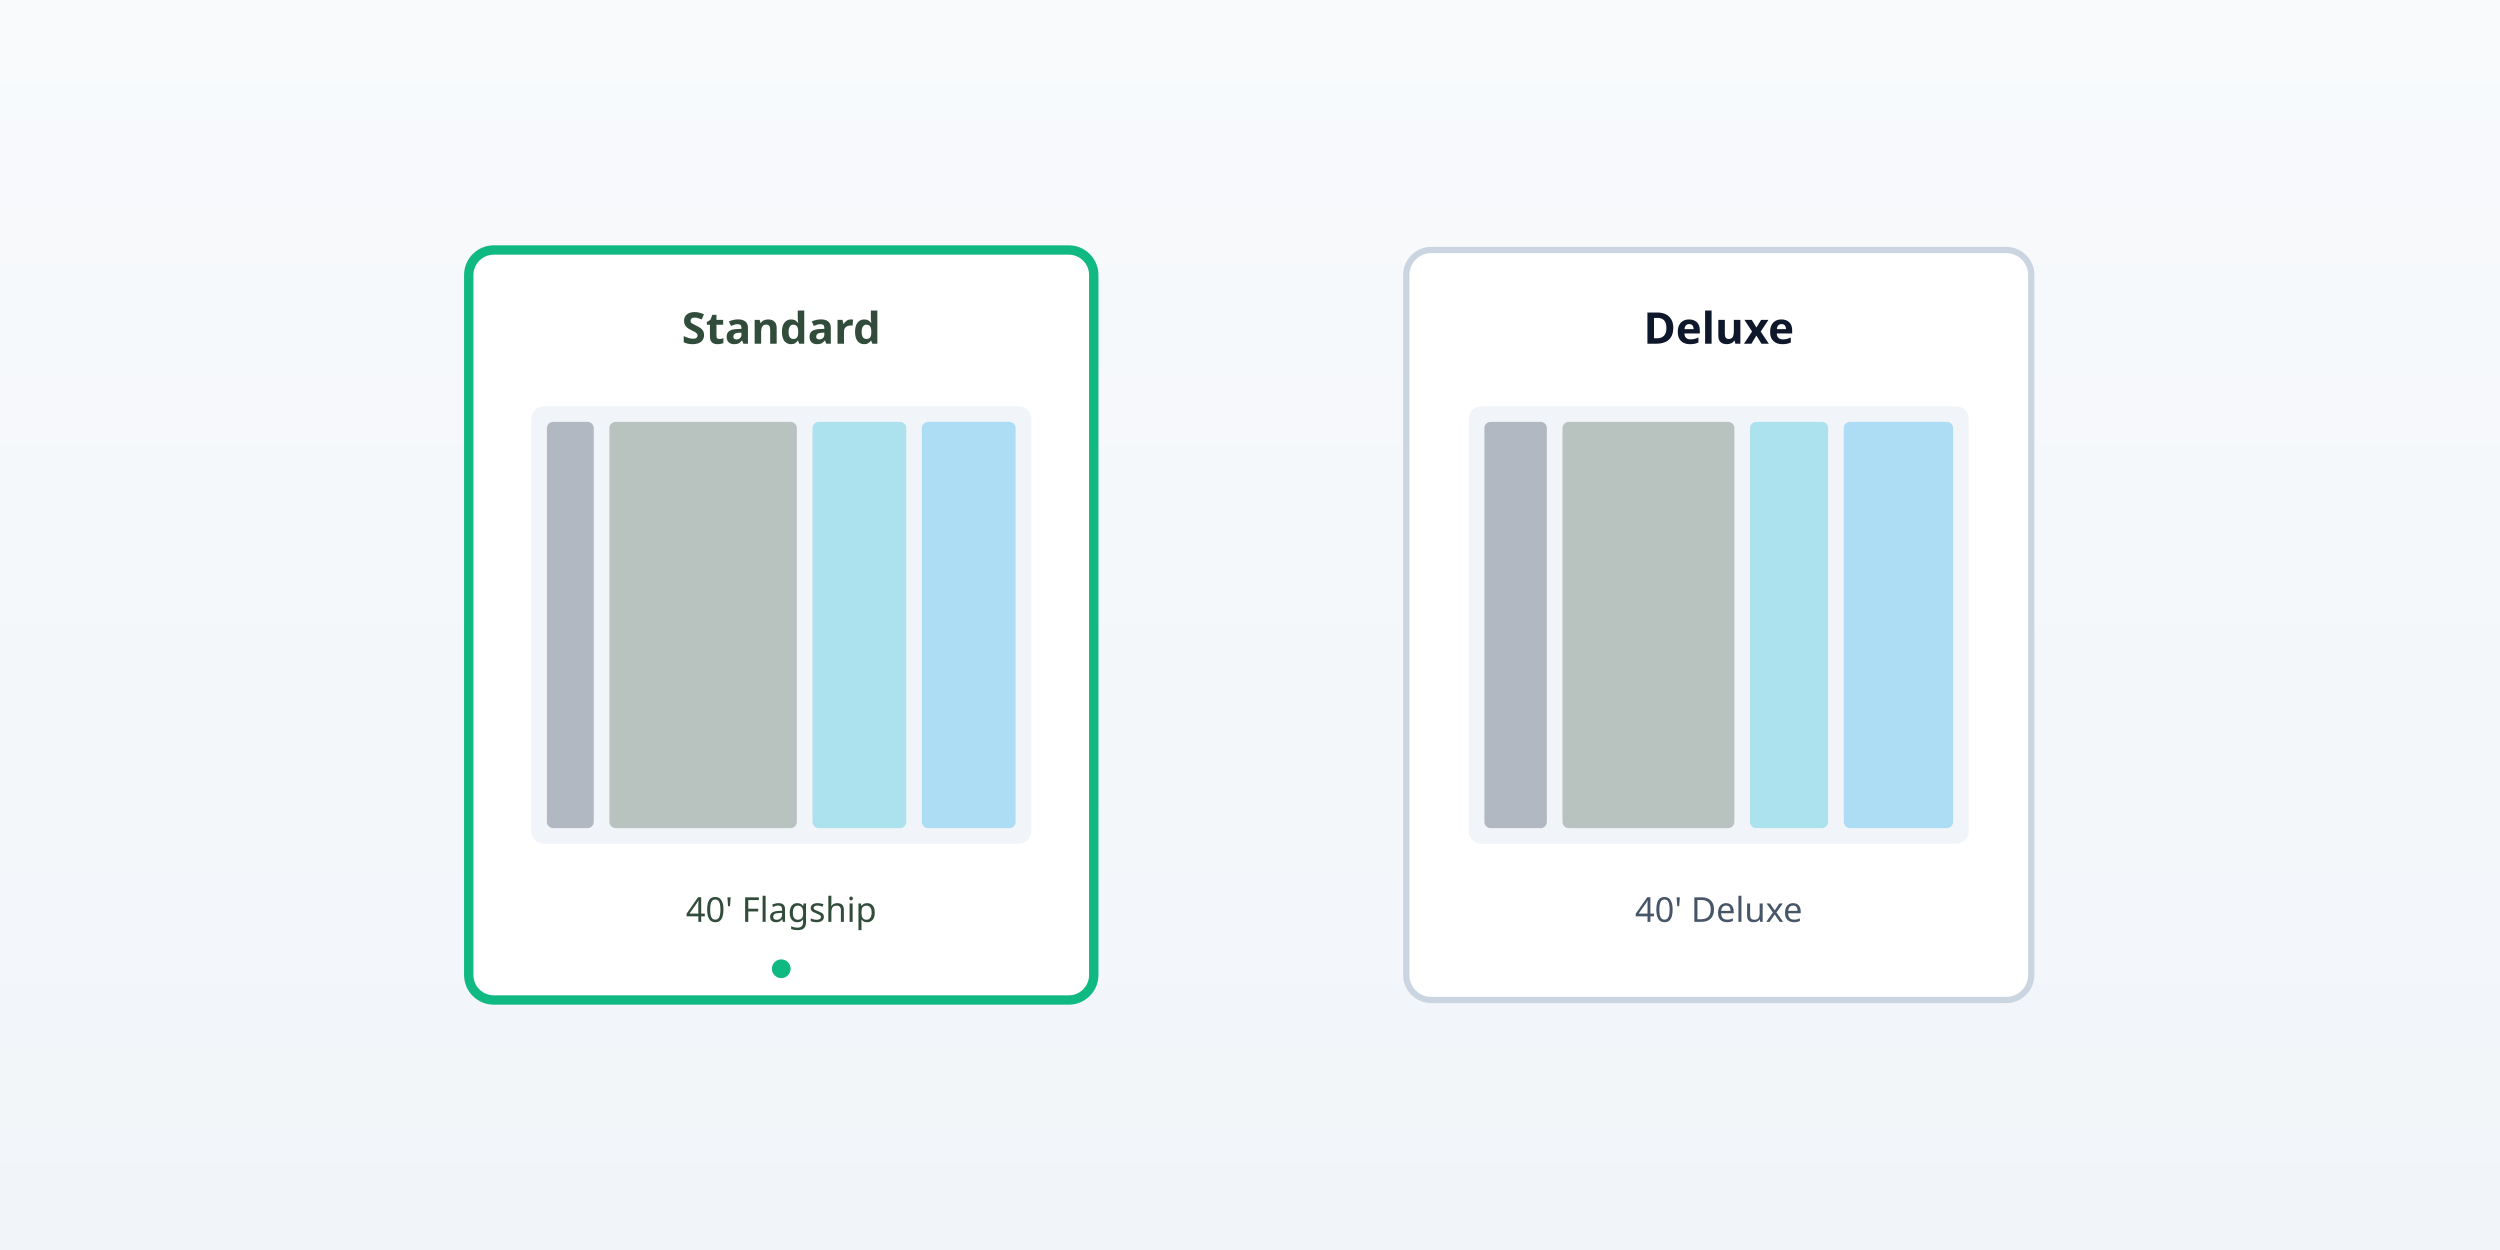
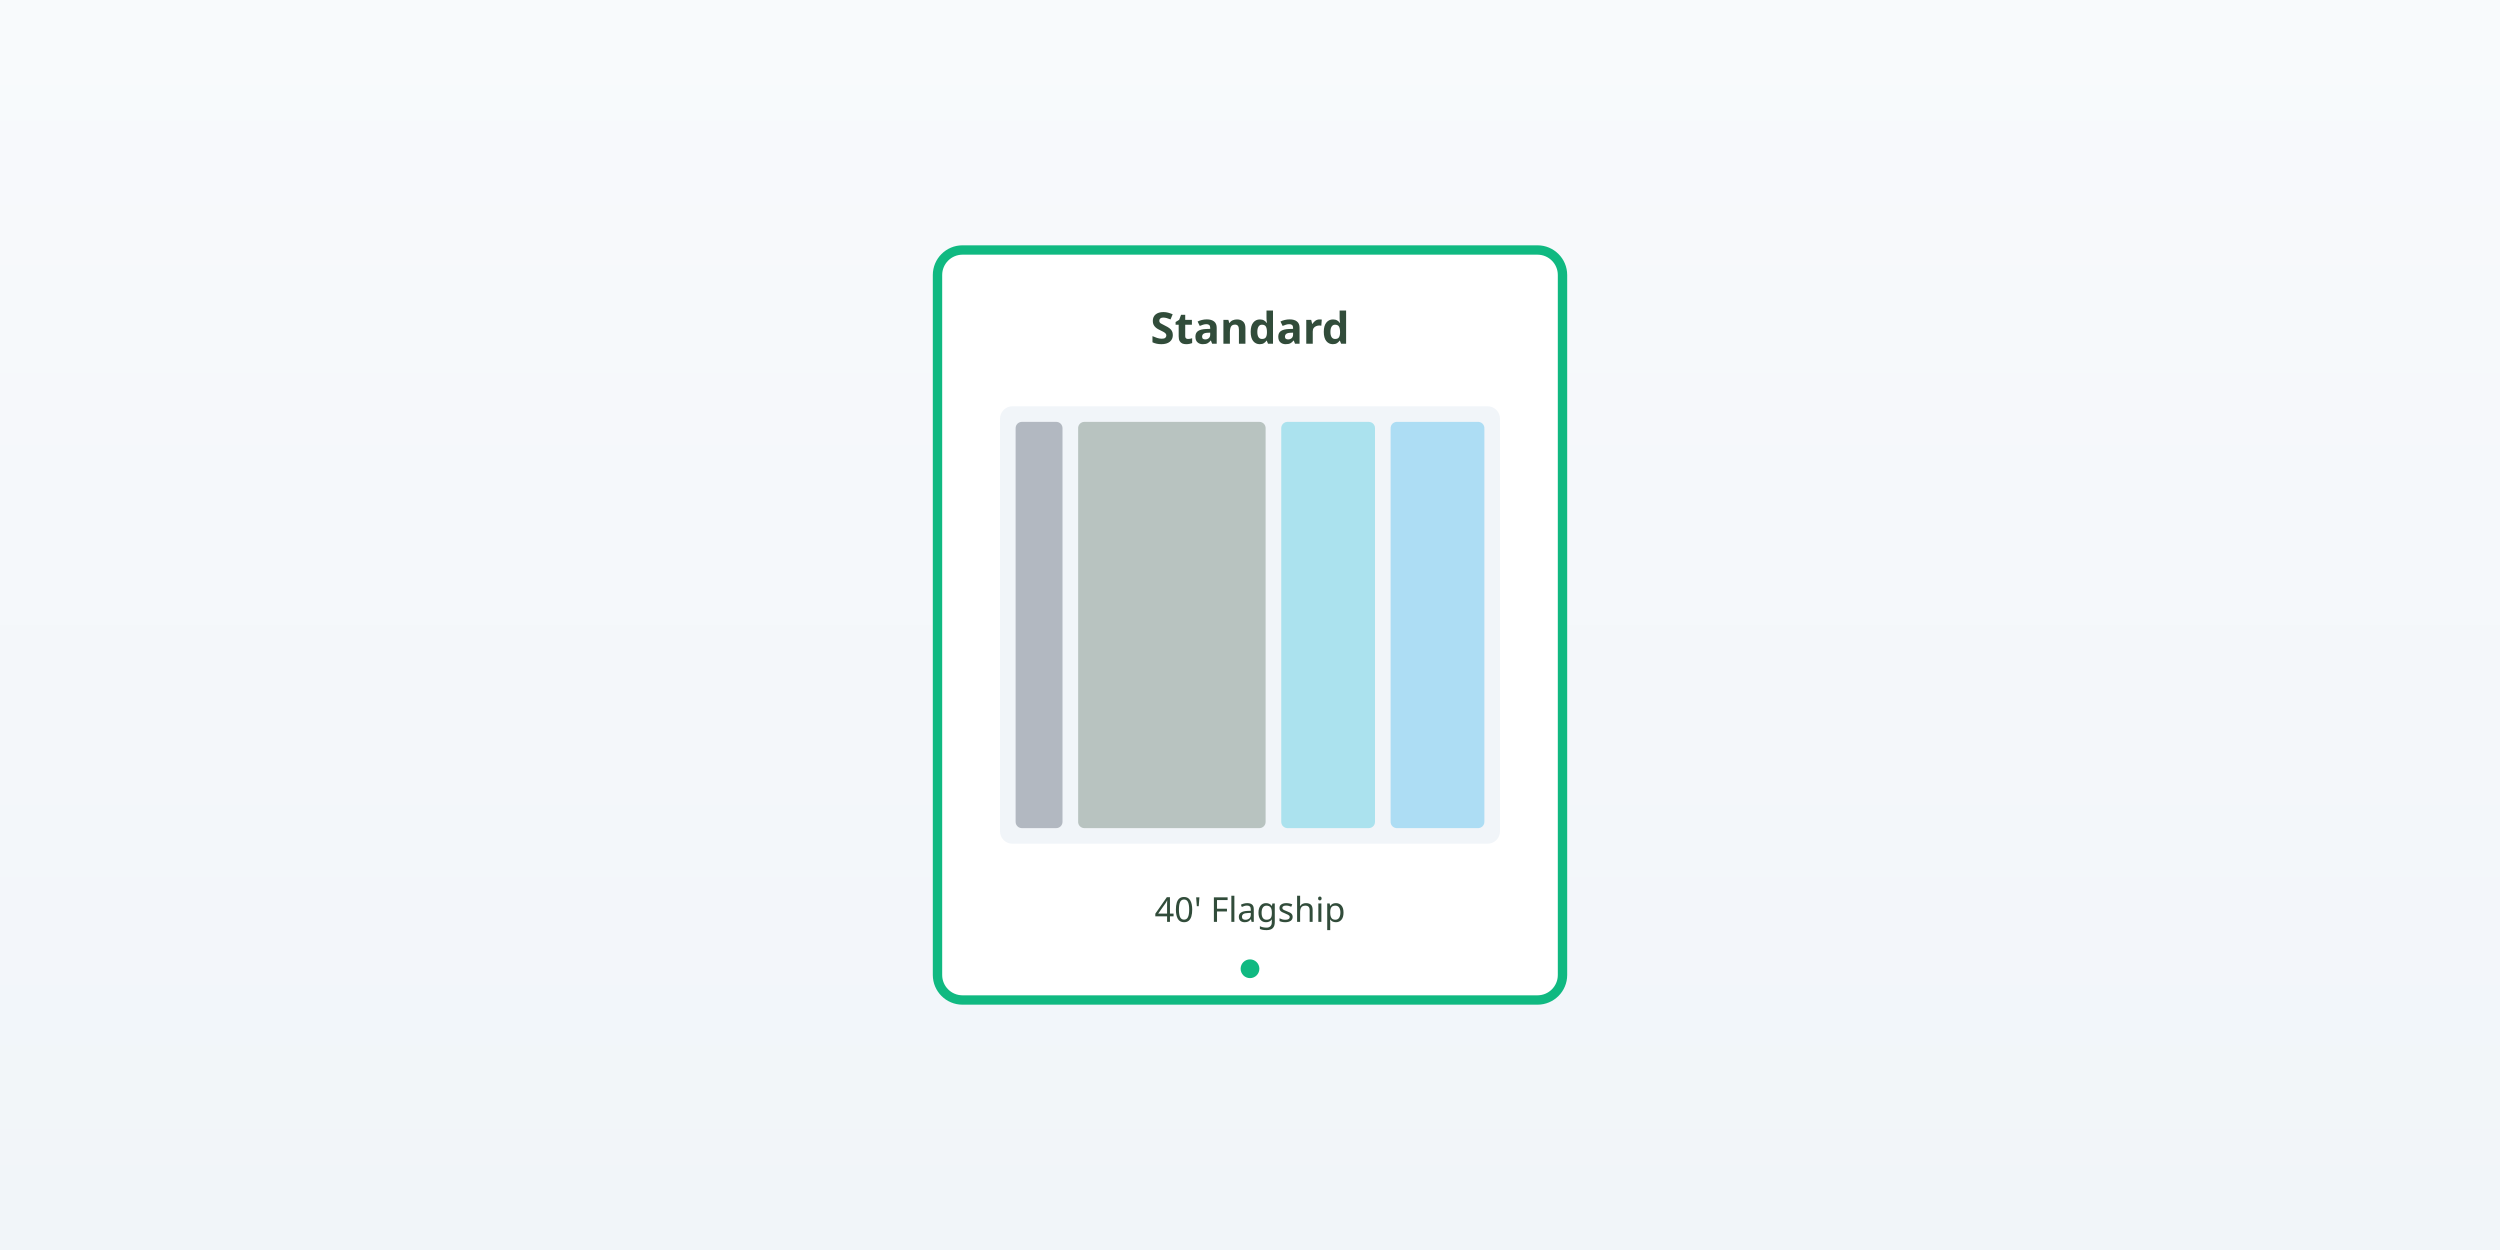
<svg xmlns="http://www.w3.org/2000/svg" width="800" height="400" viewBox="0 0 800 400">
  <defs>
    <linearGradient id="bg-models" x1="0%" y1="0%" x2="0%" y2="100%">
      <stop offset="0%" style="stop-color:#f8fafc;stop-opacity:1" />
      <stop offset="100%" style="stop-color:#f1f5f9;stop-opacity:1" />
    </linearGradient>
  </defs>
  <rect width="800" height="400" fill="url(#bg-models)" />
-   <g transform="translate(150, 80)">
+   <g transform="translate(300, 80)">
    <rect width="200" height="240" fill="white" stroke="#10b981" stroke-width="3" rx="8" />
    <text x="100" y="30" font-family="system-ui" font-size="14" font-weight="600" fill="#314c3a" text-anchor="middle">Standard</text>
    <rect x="20" y="50" width="160" height="140" fill="#f1f5f9" rx="4" />
    <rect x="25" y="55" width="15" height="130" fill="#1e293b" opacity="0.3" rx="2" />
    <rect x="45" y="55" width="60" height="130" fill="#314c3a" opacity="0.3" rx="2" />
    <rect x="110" y="55" width="30" height="130" fill="#06b6d4" opacity="0.3" rx="2" />
    <rect x="145" y="55" width="30" height="130" fill="#0ea5e9" opacity="0.3" rx="2" />
    <text x="100" y="215" font-family="system-ui" font-size="11" fill="#314c3a" text-anchor="middle">40' Flagship</text>
    <circle cx="100" cy="230" r="3" fill="#10b981" />
  </g>
-   <g transform="translate(450, 80)">
-     <rect width="200" height="240" fill="white" stroke="#cbd5e1" stroke-width="2" rx="8" />
-     <text x="100" y="30" font-family="system-ui" font-size="14" font-weight="600" fill="#0f172a" text-anchor="middle">Deluxe</text>
-     <rect x="20" y="50" width="160" height="140" fill="#f1f5f9" rx="4" />
-     <rect x="25" y="55" width="20" height="130" fill="#1e293b" opacity="0.3" rx="2" />
-     <rect x="50" y="55" width="55" height="130" fill="#314c3a" opacity="0.3" rx="2" />
-     <rect x="110" y="55" width="25" height="130" fill="#06b6d4" opacity="0.3" rx="2" />
-     <rect x="140" y="55" width="35" height="130" fill="#0ea5e9" opacity="0.3" rx="2" />
-     <text x="100" y="215" font-family="system-ui" font-size="11" fill="#475569" text-anchor="middle">40' Deluxe</text>
-   </g>
</svg>
